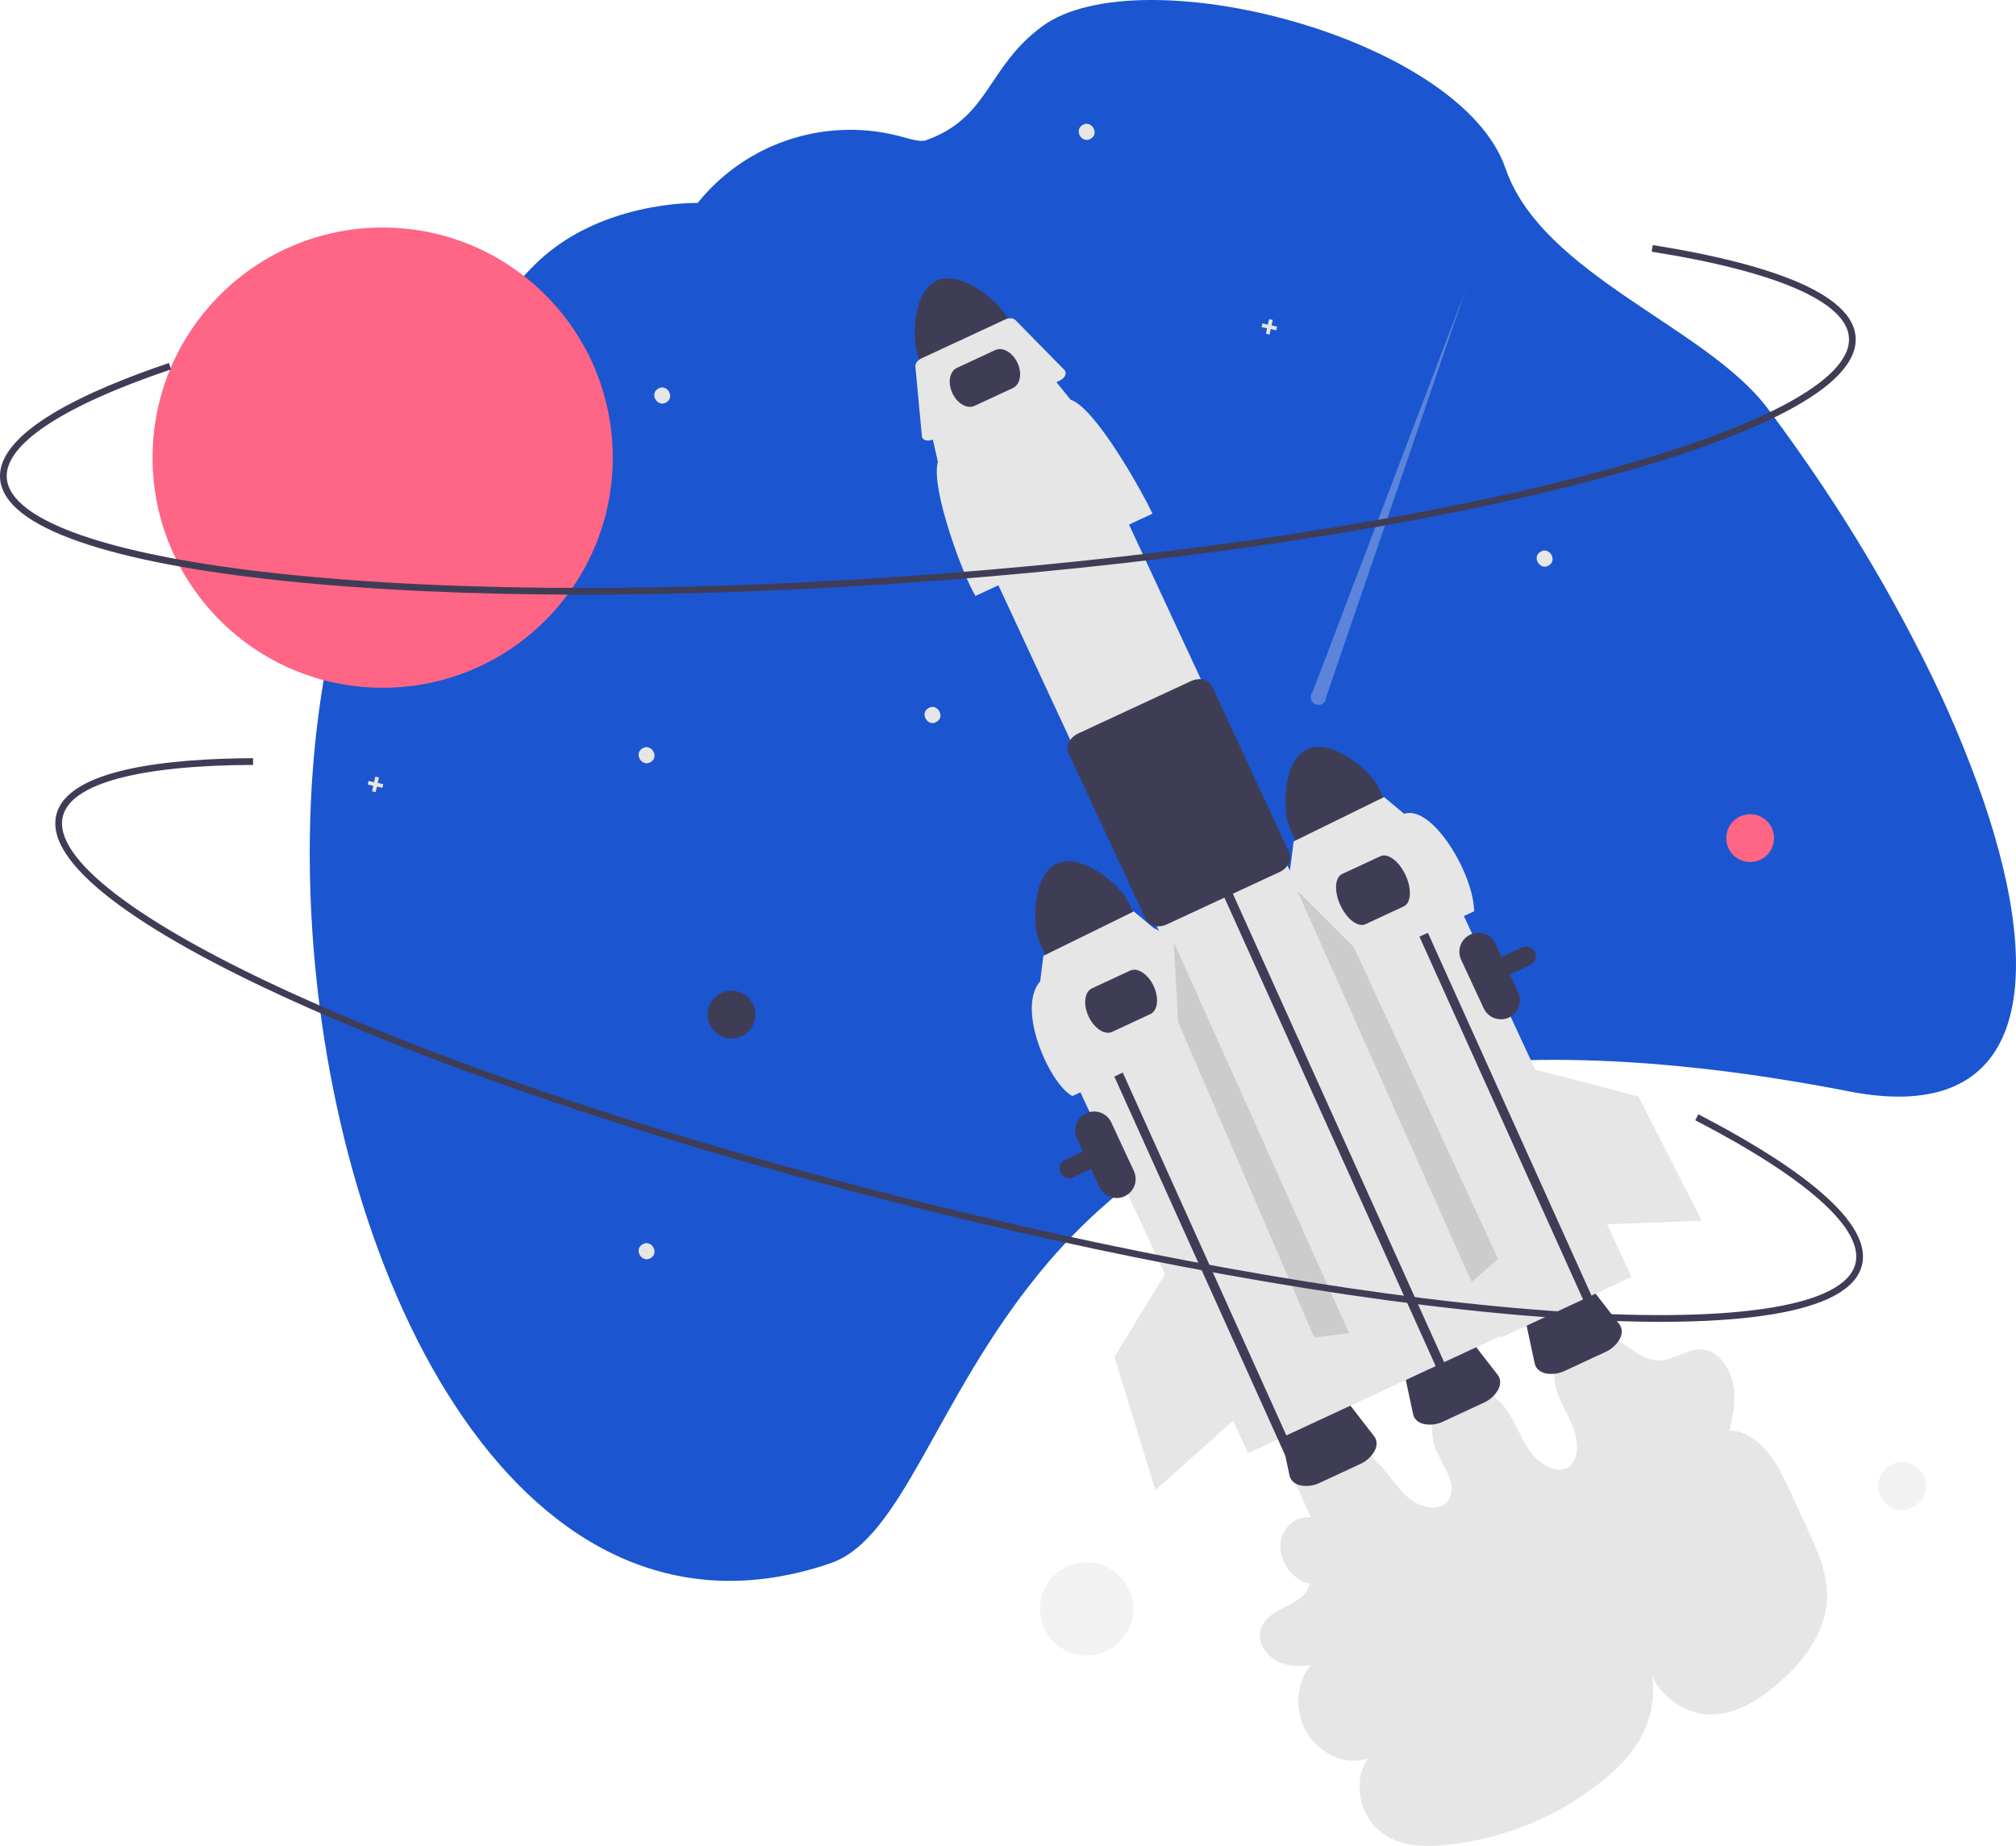
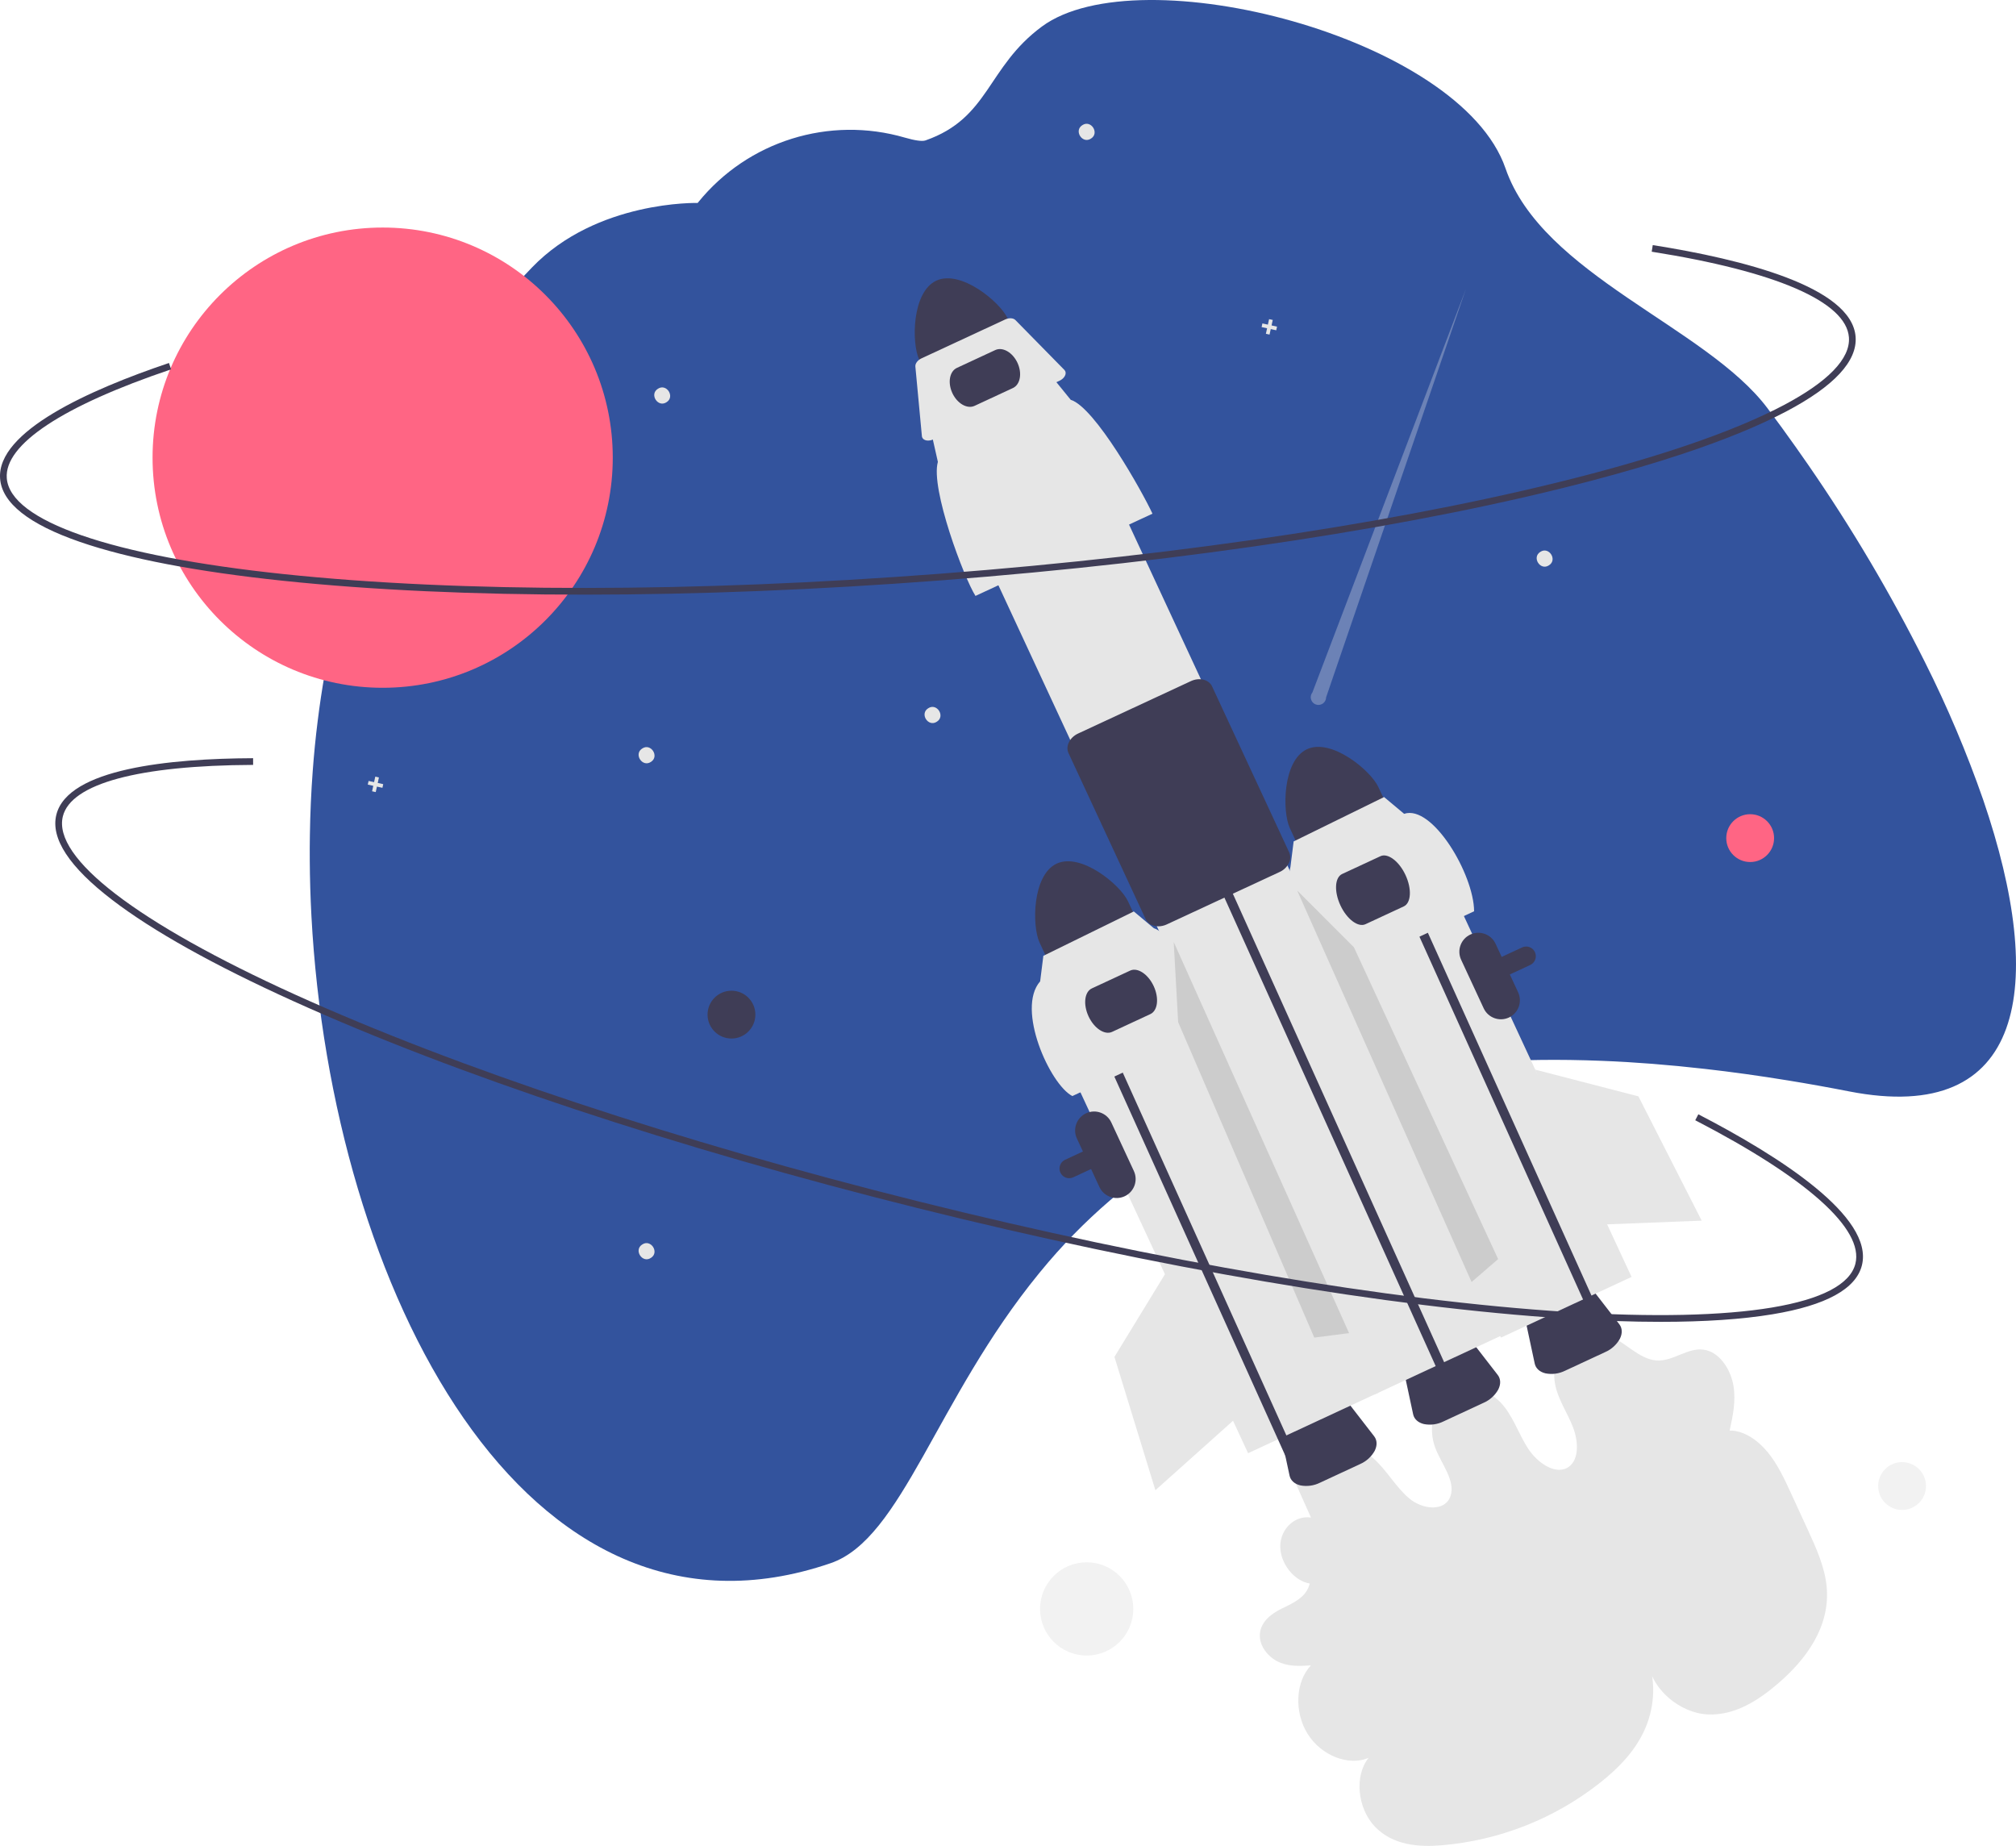
<svg xmlns="http://www.w3.org/2000/svg" id="a13970f5-fcb6-45bc-88b6-f9395b0a599f" data-name="Layer 1" width="902.419" height="826.207" viewBox="0 0 902.419 826.207">
  <path d="M726.95,696.708l8.672,19.444c-7.049-1.122-13.604,4.898-13.751,12.629s6.14,15.774,13.189,16.873c-1.347,6.002-7.161,8.649-12.207,11.075s-10.485,6.45-10.11,12.845c.301,5.135,4.548,9.669,9.058,11.492s9.241,1.543,13.809,1.237c-6.921,7.24-7.596,20.848-1.517,30.611s18.217,14.569,27.305,10.811c-6.422,7.989-5.027,22.618,2.943,30.862,8.034,8.311,19.678,9.115,29.857,8.24a132.238,132.238,0,0,0,71.007-28.14c7.782-6.183,15.05-13.456,19.49-22.941s5.747-21.496,1.612-32.29c1.115,13.522,14.65,24.203,26.826,24.8s22.807-6.261,31.841-14.081c12.014-10.4,23.137-24.979,21.488-42.967-.816-8.905-4.706-17.469-8.521-25.765l-7.396-16.083c-2.986-6.493-6.039-13.095-10.533-18.544s-10.731-9.667-16.973-9.626c1.427-6.52,2.861-13.283,1.665-20.211s-5.776-14.101-12.004-15.723c-7.927-2.065-14.645,5.25-22.616,4.561-7.671-.664-14.01-8.362-21.459-11.412a17.178,17.178,0,0,0-18.537,3.206c-4.722,4.61-6.69,12.398-4.996,19.767,1.484,6.455,5.435,12.149,7.832,18.375s2.77,14.231-1.835,17.631c-5.557,4.103-14.014-1.48-18.356-8.235s-6.834-14.933-12.324-20.614c-6.479-6.705-16.621-8.276-23.293-3.608s-9.222,15.119-5.859,24.004c2.75,7.264,9.049,14.614,6.864,21.454-2.309,7.23-12.413,6.314-18.507,1.205s-10.141-12.806-16.161-18.03c-6.114-5.306-14.098-7.63-21.107-6.146a21.731,21.731,0,0,0-15.573,13.915" transform="translate(-148.7907 -36.89661)" fill="#e6e6e6" />
  <path d="M867.347,642.066l-17.993,8.36a13.812,13.812,0,0,1-8.734,1.177c-2.612-.618-4.377-2.215-4.841-4.383l-4.187-19.554c-.79-3.689,2.265-8.053,7.264-10.376l9.937-4.617c4.999-2.323,10.305-1.843,12.614,1.14l12.244,15.81c1.358,1.753,1.44,4.132.228,6.527A13.812,13.812,0,0,1,867.347,642.066Z" transform="translate(-148.7907 -36.89661)" fill="#3f3d56" />
-   <path d="M309.43,280.659A353.998,353.998,0,0,1,386.932,156.602c29.006-30.112,74.15-28.861,74.15-28.861l.258-.32A87.58,87.58,0,0,1,553.893,98.509c4.304,1.235,7.615,1.783,9.189,1.232,28.707-10.047,27.358-32.724,52.126-50.993,43.367-31.987,187.211,4.654,207.494,63.514,16.439,47.705,89.82,70.827,117.236,107.317q6.431,8.559,12.618,17.316,2.901,4.068,5.737,8.198a730.428,730.428,0,0,1,52.147,88.155,514.113,514.113,0,0,1,26.101,61.684c28.591,83.582,18.814,145.855-60.021,130.47q-13.998-2.739-27.324-4.901-19.296-3.149-37.246-5.176-24.172-2.749-45.994-3.602-7.337-.295-14.405-.396c-69.67-.966-121.349,12.146-160.719,32.502q-10.011,5.163-18.973,10.923a236.054,236.054,0,0,0-26.08,19.319,254.898,254.898,0,0,0-31.422,32.197l-.522.639c-46.048,56.326-61.203,118.682-93.235,129.661C383.674,783.51,297.074,613.35,288.193,446.896q-.673-12.582-.743-25.091-.042-5.592.055-11.154c.141-9.673.567-19.285,1.281-28.78q.4-5.445.928-10.833c.388-3.873.81-7.724,1.298-11.55C294.495,331.442,300.589,304.758,309.43,280.659Z" transform="translate(-148.7907 -36.89661)" fill="#1B56D0" />
+   <path d="M309.43,280.659A353.998,353.998,0,0,1,386.932,156.602c29.006-30.112,74.15-28.861,74.15-28.861l.258-.32A87.58,87.58,0,0,1,553.893,98.509c4.304,1.235,7.615,1.783,9.189,1.232,28.707-10.047,27.358-32.724,52.126-50.993,43.367-31.987,187.211,4.654,207.494,63.514,16.439,47.705,89.82,70.827,117.236,107.317q6.431,8.559,12.618,17.316,2.901,4.068,5.737,8.198a730.428,730.428,0,0,1,52.147,88.155,514.113,514.113,0,0,1,26.101,61.684c28.591,83.582,18.814,145.855-60.021,130.47q-13.998-2.739-27.324-4.901-19.296-3.149-37.246-5.176-24.172-2.749-45.994-3.602-7.337-.295-14.405-.396c-69.67-.966-121.349,12.146-160.719,32.502q-10.011,5.163-18.973,10.923a236.054,236.054,0,0,0-26.08,19.319,254.898,254.898,0,0,0-31.422,32.197l-.522.639c-46.048,56.326-61.203,118.682-93.235,129.661C383.674,783.51,297.074,613.35,288.193,446.896q-.673-12.582-.743-25.091-.042-5.592.055-11.154c.141-9.673.567-19.285,1.281-28.78q.4-5.445.928-10.833c.388-3.873.81-7.724,1.298-11.55C294.495,331.442,300.589,304.758,309.43,280.659Z" transform="translate(-148.7907 -36.89661)" fill="#33539D" />
  <path d="M733.834,372.24c-10.935,5.091-11.115,27.895-7.686,35.284l6.214,13.374,39.609-18.403-6.214-13.374C762.321,381.735,744.777,367.166,733.834,372.24Z" transform="translate(-148.7907 -36.89661)" fill="#3f3d56" />
  <path d="M627.393,564.256a4.333,4.333,0,0,1-4.07-5.819,4.3,4.3,0,0,1,2.243-2.44L830.12,460.958a4.33,4.33,0,0,1,5.752,2.102,4.336,4.336,0,0,1-2.103,5.752h-0L629.215,563.85A4.306,4.306,0,0,1,627.393,564.256Z" transform="translate(-148.7907 -36.89661)" fill="#3f3d56" />
  <rect x="771.788" y="414.474" width="64.474" height="217.68" transform="translate(-294.4339 350.6066) rotate(-24.9202)" fill="#e6e6e6" />
  <path d="M567.905,162.514c-10.935,5.091-11.115,27.895-7.686,35.284l6.214,13.374,39.609-18.403L599.827,179.395C596.392,172.009,578.848,157.44,567.905,162.514Z" transform="translate(-148.7907 -36.89661)" fill="#3f3d56" />
  <path d="M812.919,664.761l-17.993,8.36a13.812,13.812,0,0,1-8.734,1.177c-2.612-.618-4.377-2.215-4.841-4.383l-4.187-19.554c-.79-3.689,2.265-8.053,7.264-10.376l9.937-4.617c4.999-2.323,10.305-1.843,12.614,1.14L819.224,652.319c1.358,1.753,1.44,4.132.228,6.527A13.812,13.812,0,0,1,812.919,664.761Z" transform="translate(-148.7907 -36.89661)" fill="#3f3d56" />
  <path d="M757.601,692.207,739.608,700.566a13.812,13.812,0,0,1-8.734,1.177c-2.612-.618-4.377-2.215-4.841-4.383l-4.187-19.554c-.79-3.689,2.265-8.053,7.264-10.376l9.937-4.617c4.999-2.323,10.305-1.843,12.614,1.14l12.244,15.81c1.358,1.753,1.44,4.132.228,6.527A13.812,13.812,0,0,1,757.601,692.207Z" transform="translate(-148.7907 -36.89661)" fill="#3f3d56" />
  <rect x="668.302" y="227.978" width="64.474" height="440.016" transform="translate(-272.3289 299.9887) rotate(-24.9202)" fill="#e6e6e6" />
  <polyline points="548.951 403.691 542.39 389.254 546.167 387.512 552.708 401.903 647.423 611.909 643.65 613.662" fill="#3f3d56" />
  <polyline points="622.951 391.691 616.39 377.254 620.167 375.512 626.708 389.903 721.423 599.909 717.65 601.662" fill="#3f3d56" />
  <path d="M664.671,266.814l-79.226,36.809c-5.044-7.847-20.249-48.06-16.835-59.991l-2.563-11.378,54.703-25.416,7.322,9.007C638.942,219.18,660.102,256.951,664.671,266.814Z" transform="translate(-148.7907 -36.89661)" fill="#e6e6e6" />
  <path d="M623.037,207.325l-56.451,26.228c-2.084.968-4.303.612-4.956-.795a1.952,1.952,0,0,1-.172-.643l-2.922-31.168c-.125-1.335,1.017-2.847,2.761-3.658L598.734,179.896c1.744-.81,3.637-.708,4.576.249l21.936,22.334c1.122,1.142.513,3.098-1.361,4.367A6.081,6.081,0,0,1,623.037,207.325Z" transform="translate(-148.7907 -36.89661)" fill="#e6e6e6" />
  <path d="M667.313,451.514a7.626,7.626,0,0,1-1.814-.214,5.604,5.604,0,0,1-3.896-3.025L627.09,373.992c-1.428-3.075.489-7.008,4.274-8.767l50.536-23.48c3.786-1.76,8.027-.688,9.457,2.387l34.513,74.283a5.603,5.603,0,0,1-.201,4.929,8.506,8.506,0,0,1-4.074,3.838l-50.536,23.479A8.92,8.92,0,0,1,667.313,451.514Z" transform="translate(-148.7907 -36.89661)" fill="#3f3d56" />
  <rect x="658.612" y="466.208" width="64.474" height="217.68" transform="translate(-326.7693 307.736) rotate(-24.9202)" fill="#e6e6e6" />
  <path d="M602.189,210.581l-17.147,7.967c-3.309,1.537-7.773-1.024-9.95-5.71s-1.256-9.749,2.053-11.286l17.147-7.967c3.309-1.537,7.773,1.024,9.95,5.71S605.498,209.044,602.189,210.581Z" transform="translate(-148.7907 -36.89661)" fill="#3f3d56" />
  <path d="M621.799,423.444c-10.935,5.091-11.115,27.895-7.686,35.284l6.214,13.374,39.609-18.403L653.722,440.324C650.287,432.939,632.742,418.37,621.799,423.444Z" transform="translate(-148.7907 -36.89661)" fill="#3f3d56" />
  <path d="M440.152,377.925c-3.862,2.573-7.815-3.551-3.878-6.01C440.135,369.342,444.088,375.466,440.152,377.925Z" transform="translate(-148.7907 -36.89661)" fill="#e6e6e6" />
  <path d="M842.152,289.925c-3.862,2.573-7.815-3.551-3.878-6.01C842.135,281.342,846.088,287.466,842.152,289.925Z" transform="translate(-148.7907 -36.89661)" fill="#e6e6e6" />
  <path d="M568.152,359.925c-3.862,2.573-7.815-3.551-3.878-6.01C568.135,351.342,572.088,357.466,568.152,359.925Z" transform="translate(-148.7907 -36.89661)" fill="#e6e6e6" />
  <path d="M440.152,599.925c-3.862,2.573-7.815-3.551-3.878-6.01C440.135,591.342,444.088,597.466,440.152,599.925Z" transform="translate(-148.7907 -36.89661)" fill="#e6e6e6" />
  <path d="M637.152,98.925c-3.862,2.573-7.815-3.551-3.878-6.01C637.135,90.342,641.088,96.466,637.152,98.925Z" transform="translate(-148.7907 -36.89661)" fill="#e6e6e6" />
  <path d="M447.152,216.925c-3.862,2.573-7.815-3.551-3.878-6.01C447.135,208.342,451.088,214.466,447.152,216.925Z" transform="translate(-148.7907 -36.89661)" fill="#e6e6e6" />
  <polygon points="571.639 146.2 569.182 145.661 569.72 143.203 568.082 142.844 567.543 145.302 565.086 144.764 564.727 146.402 567.184 146.941 566.646 149.398 568.284 149.757 568.823 147.299 571.28 147.838 571.639 146.2" fill="#e6e6e6" />
  <polygon points="171.542 350.978 169.085 350.439 169.623 347.982 167.985 347.623 167.446 350.08 164.988 349.542 164.629 351.18 167.087 351.719 166.549 354.177 168.187 354.535 168.726 352.078 171.183 352.616 171.542 350.978" fill="#e6e6e6" />
  <path d="M824.22,492.333a8.51,8.51,0,0,1-11.29-4.127l-10.113-21.765a8.5,8.5,0,0,1,15.417-7.163l10.113,21.765A8.51,8.51,0,0,1,824.22,492.333Z" transform="translate(-148.7907 -36.89661)" fill="#3f3d56" />
  <path d="M652.22,572.333a8.51,8.51,0,0,1-11.29-4.127l-10.113-21.765a8.5,8.5,0,0,1,15.417-7.163l10.113,21.765A8.51,8.51,0,0,1,652.22,572.333Z" transform="translate(-148.7907 -36.89661)" fill="#3f3d56" />
  <path d="M808.642,444.778l-67.806,31.503c-4.317-6.716-17.331-41.133-14.409-51.344l1.434-11.423,40.486-19.863,8.971,7.505C789.959,396.883,808.539,428.205,808.642,444.778Z" transform="translate(-148.7907 -36.89661)" fill="#e6e6e6" />
  <path d="M777.162,442.594l-17.147,7.967c-3.309,1.537-8.344-2.253-11.222-8.447s-2.528-12.487.781-14.024l17.147-7.967c3.309-1.537,8.344,2.253,11.222,8.447S780.471,441.056,777.162,442.594Z" transform="translate(-148.7907 -36.89661)" fill="#3f3d56" />
  <polyline points="482.951 446.691 476.39 432.254 480.167 430.512 486.708 444.903 581.423 654.909 577.65 656.662" fill="#3f3d56" />
  <path d="M696.607,495.981l-67.806,31.503c-10.003-5.165-25.291-38.961-14.409-51.344l1.434-11.423,40.486-19.863,8.971,7.505C674.587,455.214,692.697,487.541,696.607,495.981Z" transform="translate(-148.7907 -36.89661)" fill="#e6e6e6" />
  <path d="M663.732,490.793l-17.147,7.967c-3.309,1.537-8.03-1.579-10.524-6.945s-1.83-10.985,1.479-12.522l17.147-7.967c3.309-1.537,8.03,1.579,10.524,6.945S667.041,489.256,663.732,490.793Z" transform="translate(-148.7907 -36.89661)" fill="#3f3d56" />
  <circle cx="171.291" cy="204.845" r="103" fill="#ff6584" />
  <path d="M742.396,349.021l62.593-182.809L736.258,346.832a3.442,3.442,0,1,0,6.138,2.188Z" transform="translate(-148.7907 -36.89661)" fill="#f0f0f0" opacity="0.3" />
  <path d="M901.95,240.055q-18.38,6.108-40.751,12.001c-77.145,20.311-180.55,36.154-291.166,44.613-110.615,8.458-215.227,8.519-294.563.174-38.647-4.066-69.215-9.913-90.854-17.381-22.909-7.905-34.947-17.432-35.78-28.314-1.621-21.2,40.213-39.859,75.592-51.778l.958,2.843C176.801,218.581,150.678,235.879,151.828,250.919c1.464,19.156,46.644,34.806,123.955,42.94,79.162,8.327,183.581,8.263,294.021-.181,110.44-8.445,213.655-24.257,290.63-44.523,75.174-19.791,117.45-42.129,115.986-61.285-1.216-15.905-32.567-29.51-88.278-38.312l.468-2.963c40.48,6.396,89.093,18.708,90.801,41.047.832,10.882-9.618,22.127-31.059,33.424C936.131,227.503,920.601,233.856,901.95,240.055Z" transform="translate(-148.7907 -36.89661)" fill="#3f3d56" />
  <circle cx="783.425" cy="375.136" r="10.702" fill="#ff6584" />
  <circle cx="851.425" cy="665.136" r="10.702" fill="#f2f2f2" />
  <circle cx="486.425" cy="720.136" r="20.866" fill="#f2f2f2" />
  <circle cx="327.425" cy="454.136" r="10.702" fill="#3f3d56" />
  <polygon points="687.226 478.768 733.402 490.721 761.723 546.349 713.843 548.227 687.226 478.768" fill="#e6e6e6" />
  <polygon points="580.645 398.574 606.059 424.002 670.606 563.557 658.722 573.824 580.645 398.574" fill="#ccc" />
  <polygon points="525.386 421.624 527.38 457.52 588.304 598.694 603.88 596.688 525.386 421.624" fill="#ccc" />
  <polygon points="523.723 566.637 498.854 607.339 517.187 667.008 552.9 635.061 523.723 566.637" fill="#e6e6e6" />
  <path d="M892.195,628.544q-19.368,0-42.457-1.464c-79.614-5.056-182.738-22.633-290.376-49.492-107.638-26.859-206.93-59.794-279.585-92.734-35.393-16.047-62.556-31.236-80.735-45.147-19.247-14.727-27.666-27.564-25.024-38.153,5.148-20.629,50.731-25.142,88.064-25.295l.013,3c-51.268.21-81.514,8.387-85.166,23.022-4.652,18.64,33.287,47.741,104.087,79.841,72.496,32.868,171.605,65.739,279.073,92.557,107.467,26.816,210.401,44.363,289.84,49.408,77.579,4.928,124.743-2.938,129.395-21.578,3.862-15.477-21.598-38.275-71.689-64.198l1.379-2.664c36.397,18.836,78.646,45.852,73.222,67.589C979.592,613.823,966.13,621.199,942.22,625.157,928.59,627.413,911.85,628.544,892.195,628.544Z" transform="translate(-148.7907 -36.89661)" fill="#3f3d56" />
</svg>
